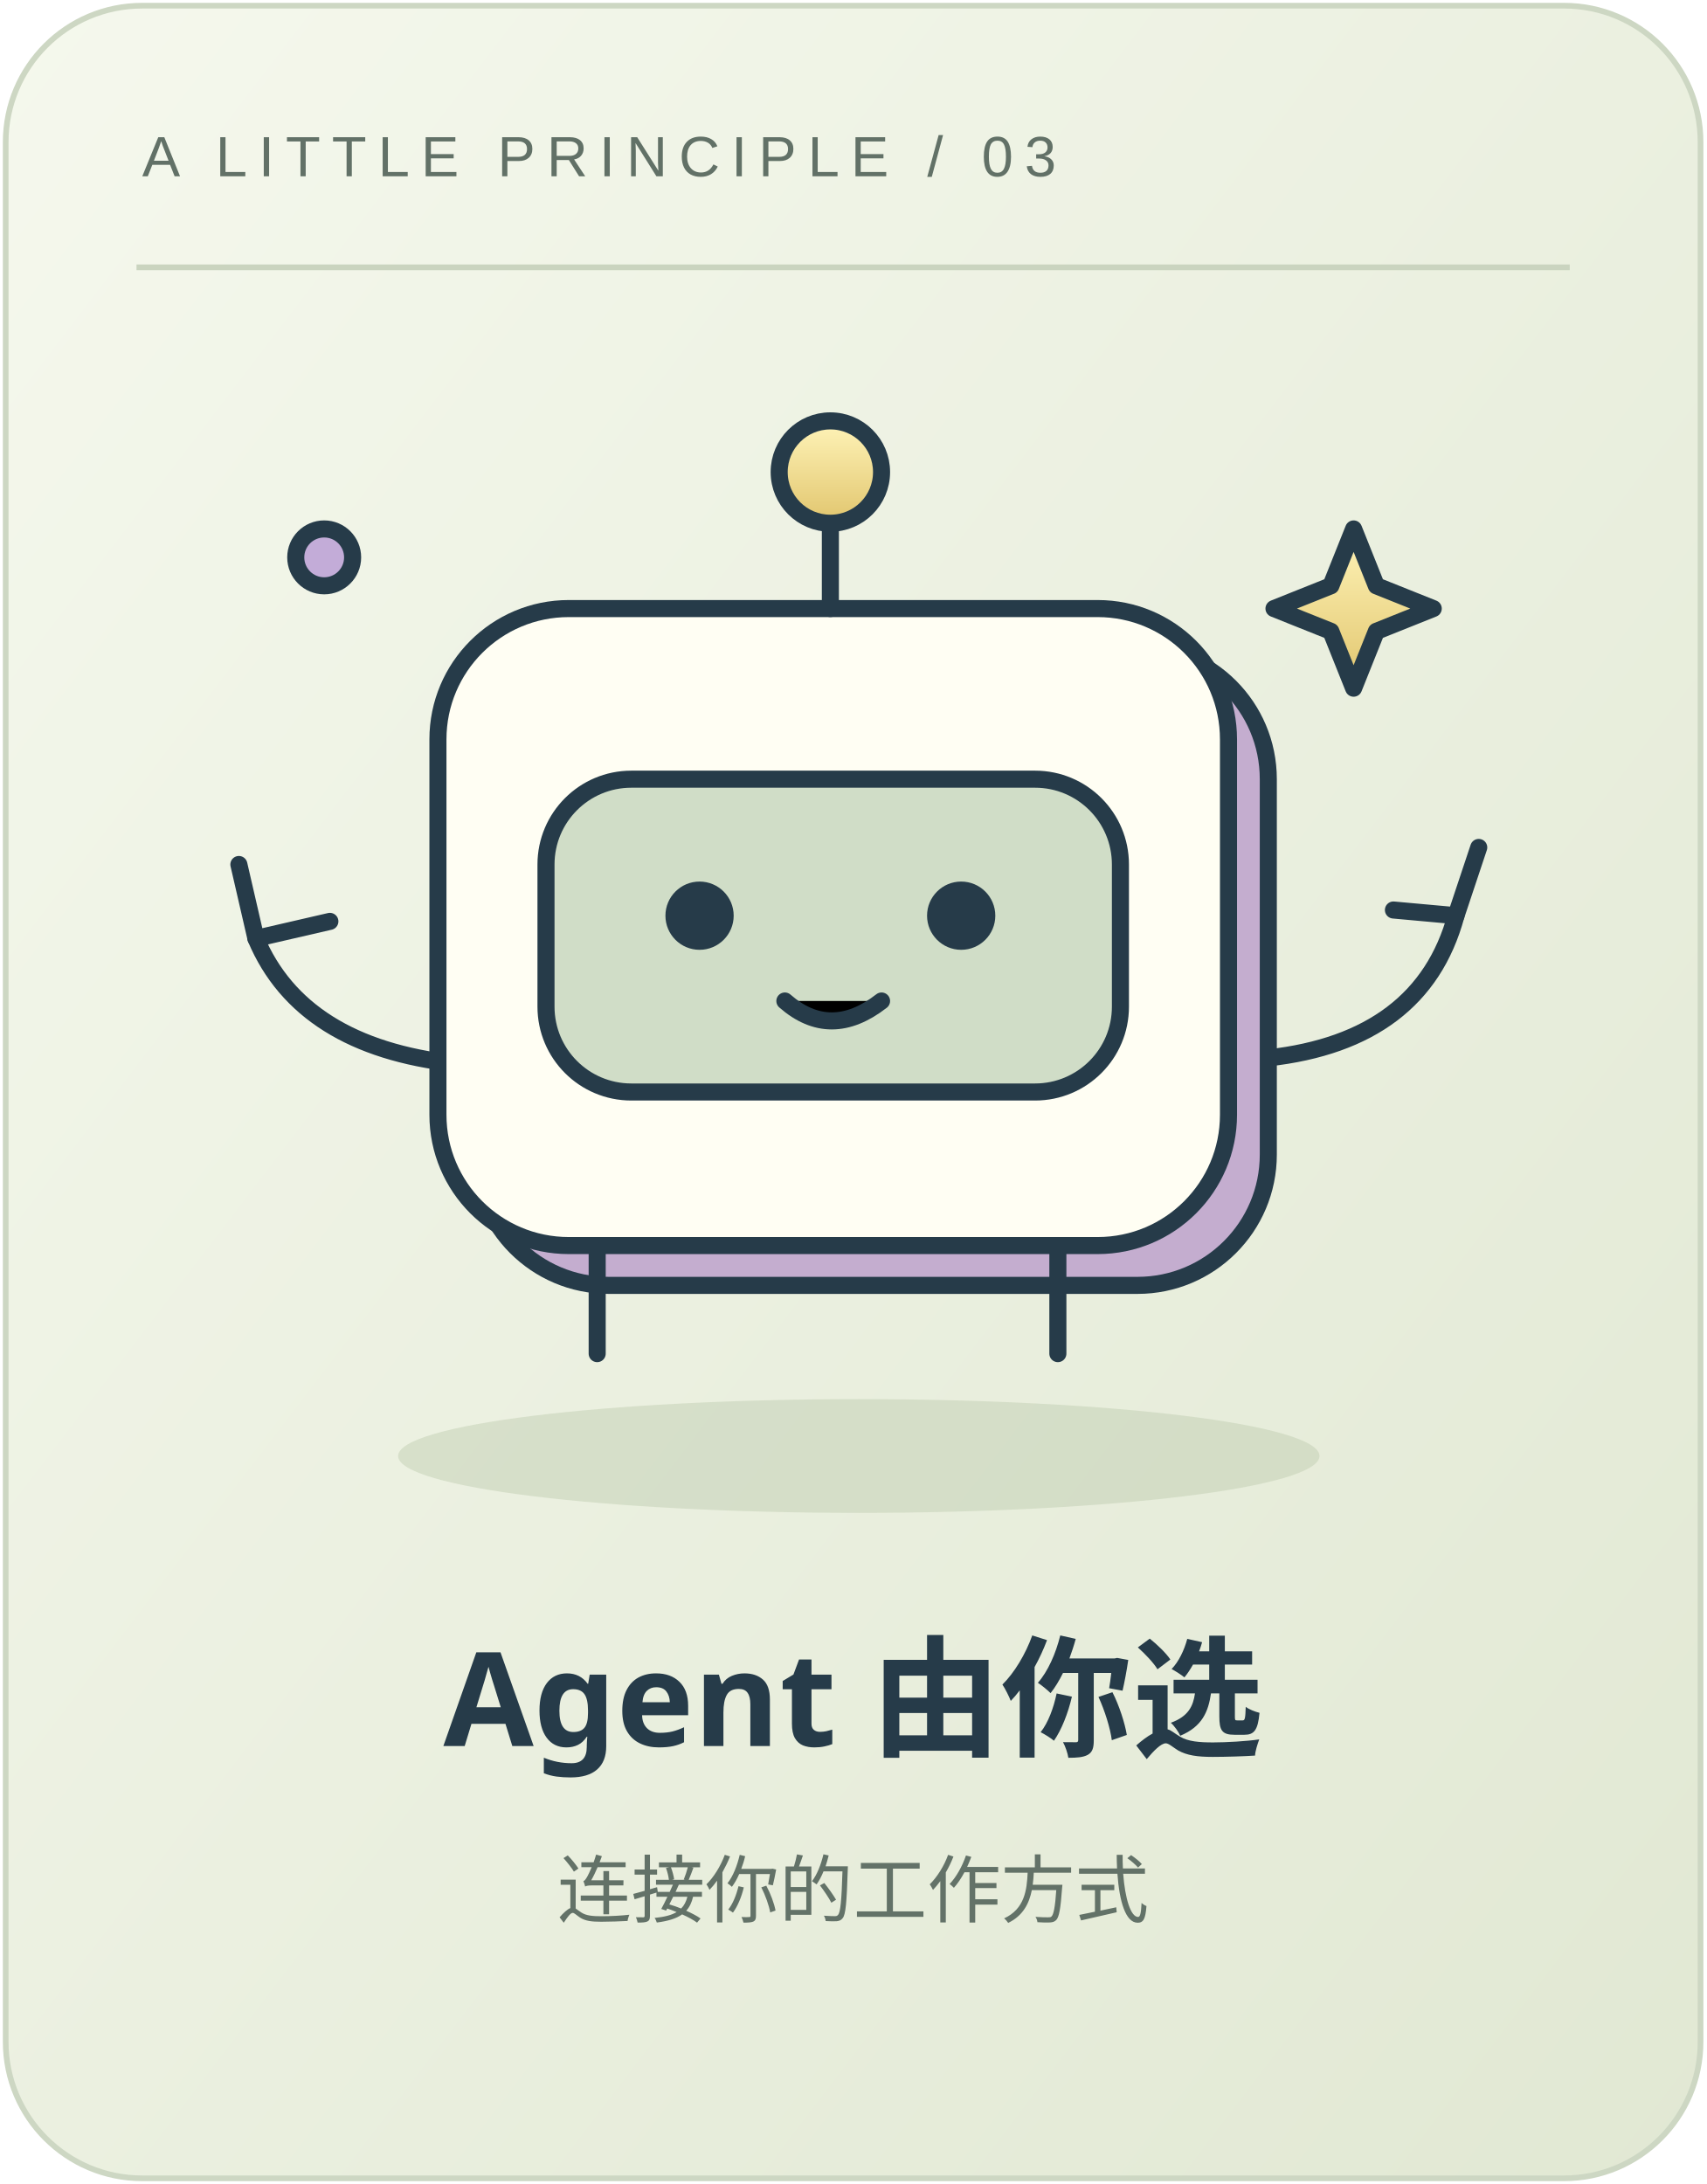
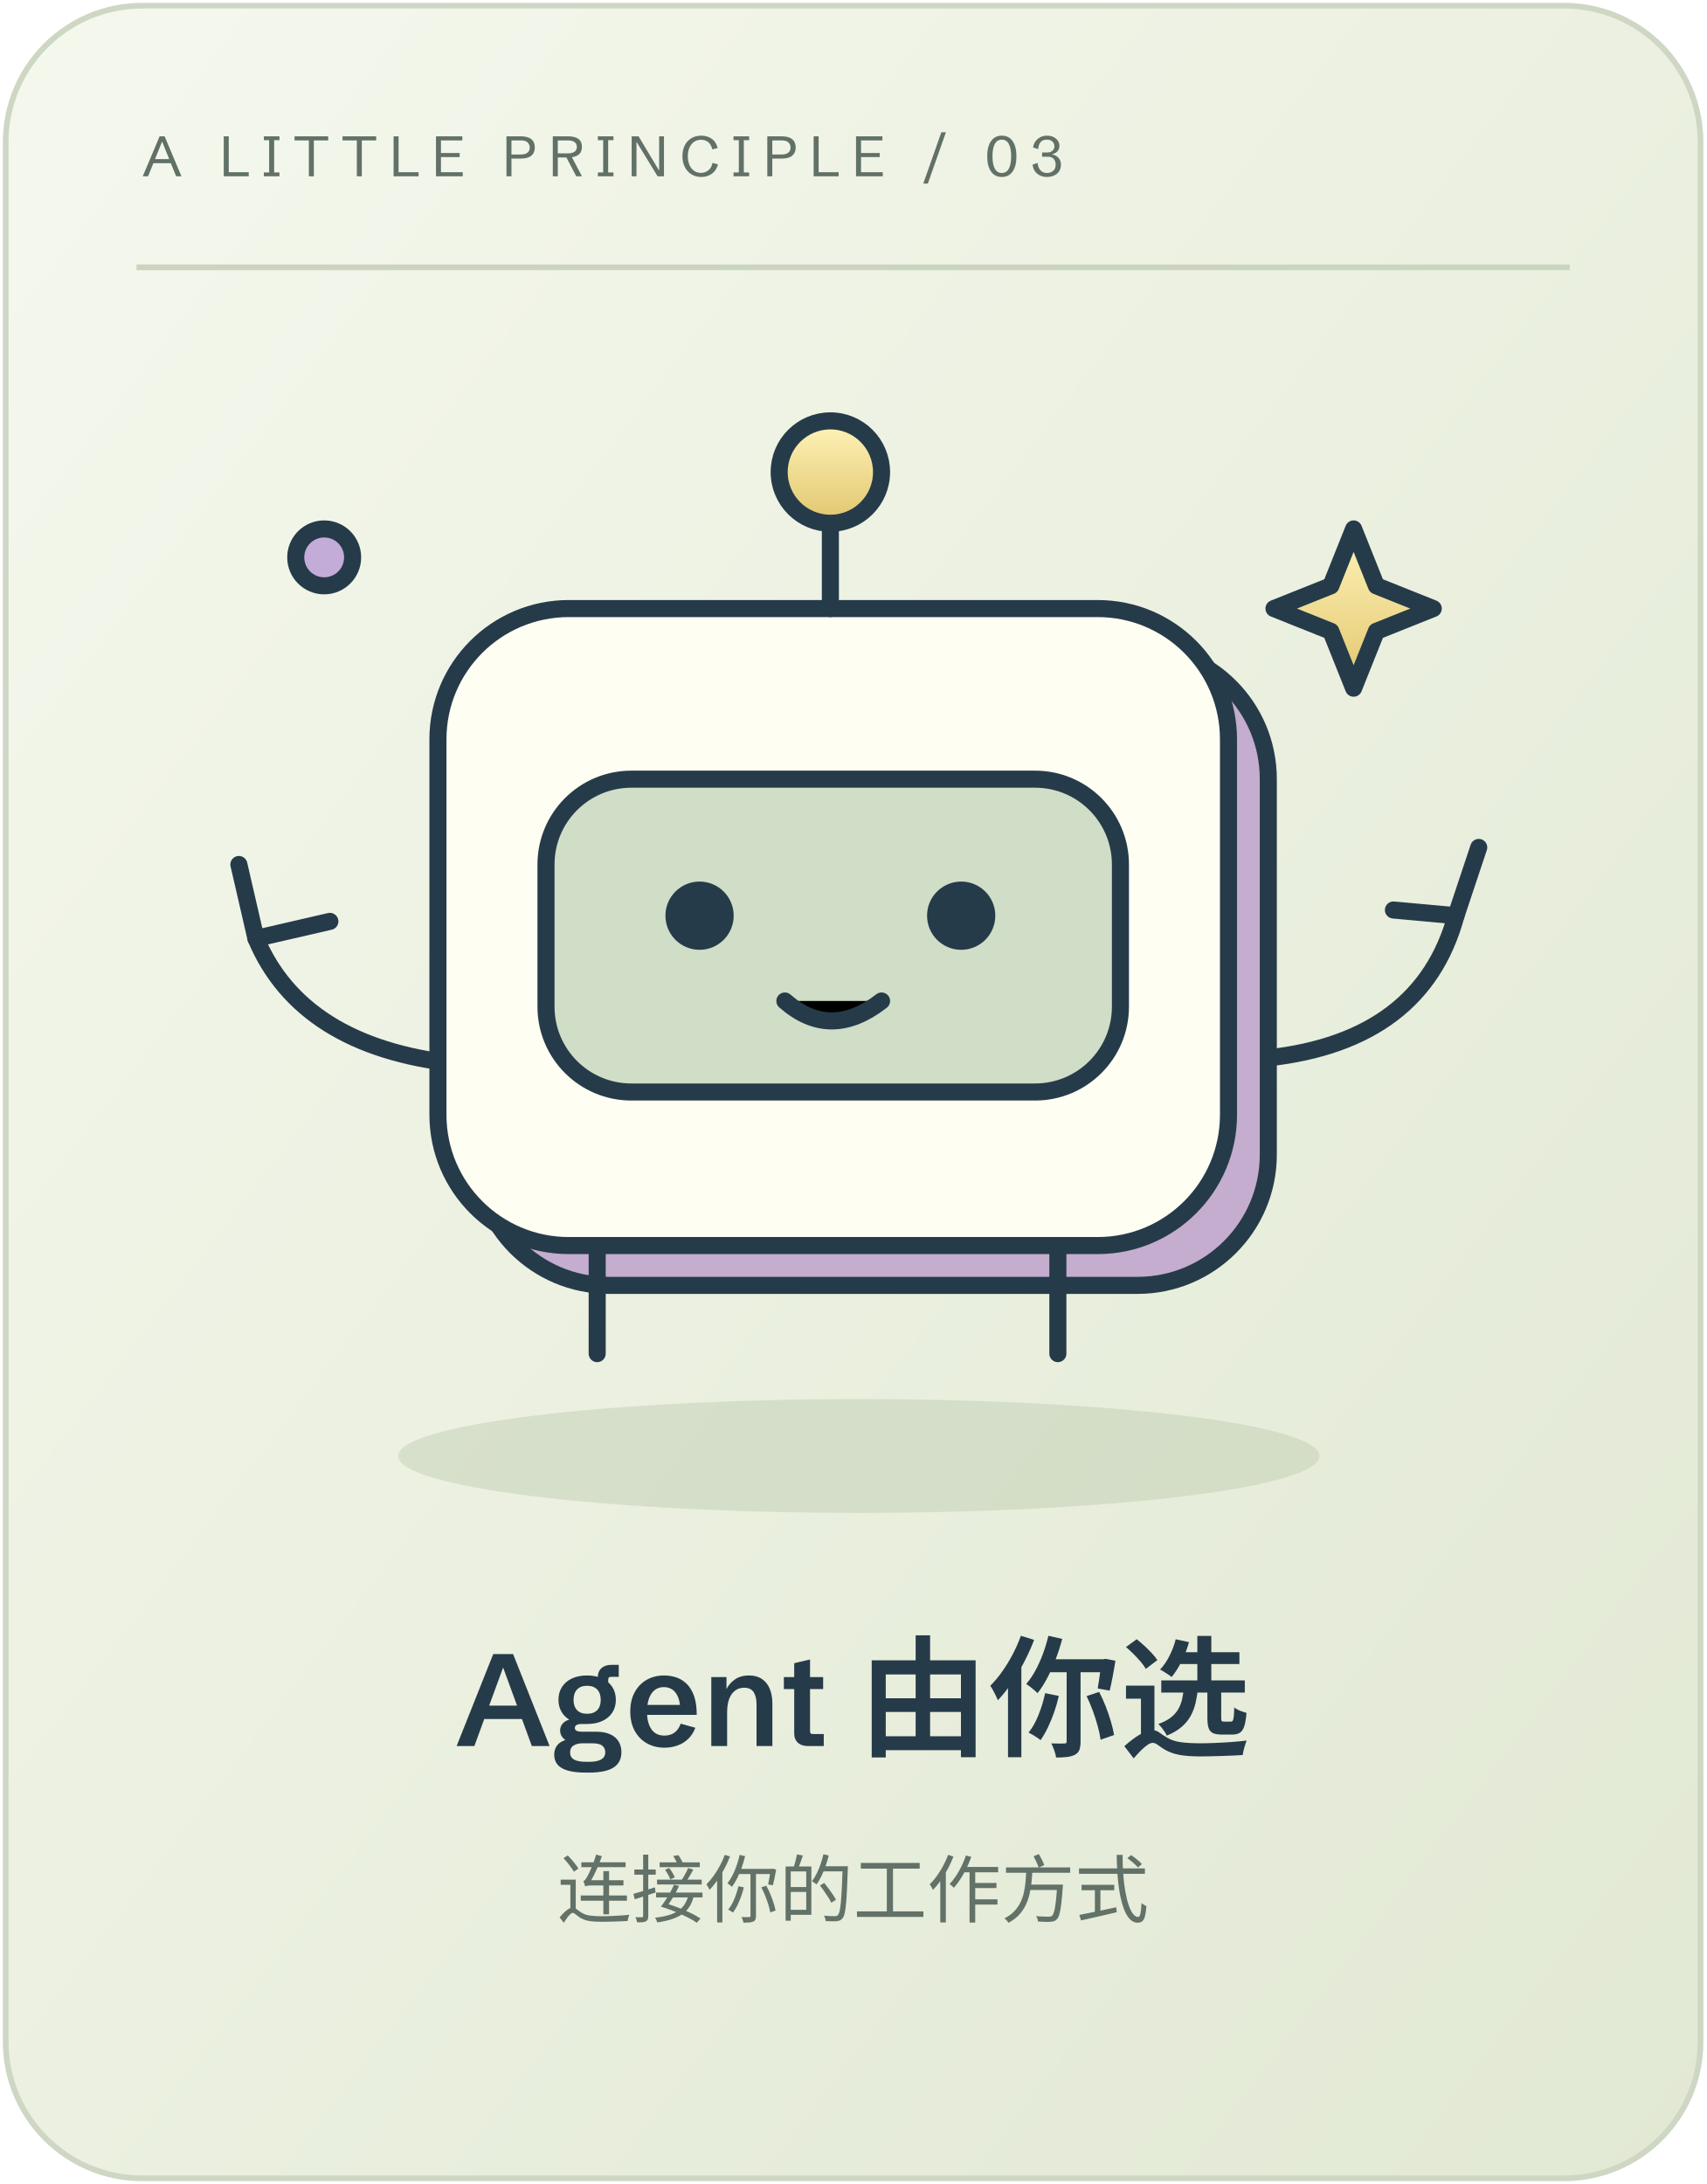
<svg xmlns="http://www.w3.org/2000/svg" viewBox="0 0 300 384">
  <defs>
    <linearGradient id="p" x2="1" y2="1">
      <stop stop-color="#f5f8ed" />
      <stop offset="1" stop-color="#e1e8d3" />
    </linearGradient>
    <linearGradient id="a" x2="0" y2="1">
      <stop stop-color="#fff4b9" />
      <stop offset="1" stop-color="#e1c56d" />
    </linearGradient>
  </defs>
  <rect x="1" y="1" width="298" height="382" rx="24" fill="url(#p)" stroke="#cdd7c3" />
  <path d="M24 47h252" stroke="#cad4bf" />
-   <text x="25" y="31" fill="#627167" font-family="Arial,sans-serif" font-size="10" letter-spacing="2">A LITTLE PRINCIPLE / 03</text>
+   <g role="img" aria-label="A LITTLE PRINCIPLE / 03" fill="#627167" data-ofl-outlines="Schibsted Grotesk + Noto Sans SC">
+     <path d="M25.098 31 28.066 23.969H28.945L31.904 31H30.967L28.506 24.887L26.035 31ZM26.621 28.695V27.973H30.381V28.695ZM39.342 31V23.969H40.221V30.277H43.736V31ZM46.391 31V30.316H47.323V24.652H46.391V23.969H49.135V24.652H48.202V30.316H49.135V31ZM54.304 31V24.691H51.789V23.969H57.707V24.691H55.183V31ZM62.739 31V24.691H60.225V23.969H66.143V24.691H63.618V31ZM69.202 31V23.969H70.081V30.277H73.597V31ZM76.656 31V23.969H81.29V24.691H77.535V26.898H80.821V27.621H77.535V30.277H81.358V31ZM89.05 31V23.969H91.584Q92.81 23.969 93.425 24.472Q94.04 24.975 94.04 25.927Q94.04 26.859 93.427 27.372Q92.814 27.885 91.569 27.885H89.929V31ZM89.929 27.162H91.584Q92.346 27.162 92.744 26.835Q93.142 26.508 93.142 25.941Q93.142 25.434 92.785 25.062Q92.429 24.691 91.584 24.691H89.929ZM97.197 31V23.969H99.878Q102.319 23.969 102.319 25.819Q102.319 27.685 99.863 27.685H98.076V31ZM101.323 31 99.458 27.44H100.454L102.319 31ZM98.076 26.962H99.878Q100.62 26.962 101.02 26.671Q101.421 26.381 101.421 25.834Q101.421 25.282 101.02 24.987Q100.62 24.691 99.878 24.691H98.076ZM105.12 31V30.316H106.053V24.652H105.12V23.969H107.864V24.652H106.932V30.316H107.864V31ZM111.061 31V23.969H112.281L116.046 30.253L115.894 30.282V23.969H116.744V31H115.621L111.759 24.682L111.91 24.648V31ZM123.31 31.117Q122.314 31.117 121.564 30.648Q120.814 30.18 120.399 29.352Q119.984 28.524 119.984 27.45Q119.984 26.405 120.382 25.595Q120.78 24.784 121.522 24.318Q122.265 23.852 123.3 23.852Q124.35 23.852 125.136 24.394Q125.922 24.936 126.181 26.044L125.248 26.264Q125.038 25.395 124.518 24.984Q123.998 24.574 123.285 24.574Q122.543 24.574 122.018 24.95Q121.493 25.326 121.215 25.98Q120.936 26.635 120.936 27.48Q120.936 28.339 121.222 28.998Q121.508 29.657 122.025 30.026Q122.543 30.395 123.246 30.395Q124.013 30.395 124.569 29.931Q125.126 29.467 125.277 28.642L126.239 28.905Q125.951 29.989 125.16 30.553Q124.369 31.117 123.31 31.117ZM128.972 31V30.316H129.904V24.652H128.972V23.969H131.716V24.652H130.783V30.316H131.716V31ZM134.912 31V23.969H137.446Q138.672 23.969 139.287 24.472Q139.902 24.975 139.902 25.927Q139.902 26.859 139.29 27.372Q138.677 27.885 137.432 27.885H135.791V31ZM135.791 27.162H137.446Q138.208 27.162 138.606 26.835Q139.004 26.508 139.004 25.941Q139.004 25.434 138.648 25.062Q138.291 24.691 137.446 24.691H135.791ZM143.06 31V23.969H143.939V30.277H147.454V31ZM150.514 31V23.969H155.148V24.691H151.393V26.898H154.679V27.621H151.393V30.277H155.216V31ZM162.336 32.274 165.515 23.251H166.32L163.142 32.274ZM176.145 31.117Q174.925 31.117 174.251 30.163Q173.577 29.208 173.577 27.484Q173.577 25.761 174.251 24.806Q174.925 23.852 176.145 23.852Q177.371 23.852 178.042 24.806Q178.714 25.761 178.714 27.484Q178.714 29.208 178.042 30.163Q177.371 31.117 176.145 31.117ZM176.145 30.414Q176.956 30.414 177.371 29.667Q177.786 28.92 177.786 27.484Q177.786 26.049 177.371 25.302Q176.956 24.555 176.145 24.555Q175.335 24.555 174.92 25.302Q174.505 26.049 174.505 27.484Q174.505 28.92 174.92 29.667Q175.335 30.414 176.145 30.414ZM184.098 31.117Q183.443 31.117 182.889 30.863Q182.335 30.609 181.978 30.123Q181.622 29.638 181.559 28.935L182.447 28.656Q182.501 29.442 182.926 29.928Q183.351 30.414 184.083 30.414Q184.742 30.414 185.179 30.031Q185.616 29.648 185.616 28.925Q185.616 28.642 185.497 28.322Q185.377 28.002 185.069 27.777Q184.762 27.553 184.195 27.553H183.228V26.811H184.117Q184.737 26.811 185.067 26.481Q185.397 26.151 185.397 25.736Q185.397 25.248 185.055 24.901Q184.713 24.555 184.088 24.555Q183.316 24.555 182.958 24.994Q182.599 25.434 182.545 26.215L181.656 25.936Q181.685 25.434 181.993 24.955Q182.301 24.477 182.843 24.164Q183.385 23.852 184.117 23.852Q184.718 23.852 185.208 24.086Q185.699 24.32 185.987 24.728Q186.275 25.136 186.275 25.668Q186.275 26.02 186.129 26.315Q185.982 26.61 185.69 26.82Q185.397 27.03 184.947 27.133Q185.69 27.265 186.117 27.76Q186.544 28.256 186.544 28.905Q186.544 29.491 186.336 29.911Q186.129 30.331 185.777 30.597Q185.426 30.863 184.991 30.99Q184.557 31.117 184.098 31.117Z" />
+   </g>
  <g stroke="#263b49" stroke-width="3" stroke-linejoin="round" stroke-linecap="round">
    <ellipse cx="151" cy="256" rx="81" ry="10" fill="#b7c6a7" opacity=".4" stroke="none" />
    <path d="M80 187q-27-3-35-22M223 186q27-3 33-25" fill="none" />
    <path d="m42 152 3 13 13-3M245 160l11 1 4-12" fill="none" />
    <rect x="84" y="114" width="139" height="112" rx="23" fill="#c4adcf" />
    <rect x="77" y="107" width="139" height="112" rx="23" fill="#fffef3" />
    <path d="M146 107V91" />
    <circle cx="146" cy="83" r="9" fill="url(#a)" />
    <rect x="96" y="137" width="101" height="55" rx="15" fill="#d0ddc7" />
    <circle cx="123" cy="161" r="6" fill="#263b49" stroke="none" />
    <circle cx="169" cy="161" r="6" fill="#263b49" stroke="none" />
    <path d="M138 176q8 7 17 0" />
    <path d="M105 220v18M186 220v18" />
    <path d="m238 93 4 10 10 4-10 4-4 10-4-10-10-4 10-4Z" fill="url(#a)" />
    <circle cx="57" cy="98" r="5" fill="#c3acd8" />
  </g>
-   <text x="150" y="307" text-anchor="middle" fill="#263b49" font-family="'Microsoft YaHei','PingFang SC',sans-serif" font-size="23" font-weight="600">Agent 由你选</text>
-   <text x="150" y="337" text-anchor="middle" fill="#637268" font-family="'Microsoft YaHei','PingFang SC',sans-serif" font-size="13">连接你的工作方式</text>
+   <g role="img" aria-label="Agent 由你选" fill="#263b49" data-ofl-outlines="Schibsted Grotesk + Noto Sans SC">
+     <path d="M80.283 307 86.724 290.828H90.214L96.633 307H93.511L88.461 293.191L83.405 307ZM84.126 302.24V299.89H92.774V302.24ZM103.031 311.665Q100.182 311.665 98.815 310.895Q97.448 310.126 97.448 308.519Q97.448 307.562 97.939 306.909Q98.43 306.256 99.41 305.932Q98.987 305.65 98.735 305.216Q98.483 304.781 98.483 304.257Q98.483 303.594 98.897 303.084Q99.311 302.575 100.084 302.35Q99.189 301.807 98.692 300.914Q98.194 300.022 98.194 298.863Q98.194 297.564 98.815 296.603Q99.436 295.642 100.566 295.114Q101.696 294.586 103.225 294.586Q104.754 294.586 105.89 295.114Q107.026 295.642 107.654 296.607Q108.282 297.571 108.282 298.877Q108.282 300.165 107.656 301.118Q107.03 302.071 105.888 302.596Q104.747 303.12 103.199 303.12H102.298Q101.072 303.12 101.072 303.816Q101.072 304.474 102.284 304.474H104.725Q106.046 304.474 106.92 304.786Q107.794 305.098 108.309 305.614Q108.823 306.131 109.042 306.772Q109.26 307.413 109.26 308.072Q109.26 309.896 107.865 310.78Q106.469 311.665 103.566 311.665ZM103.078 309.77H103.596Q106.422 309.77 106.422 308.08Q106.422 307.399 105.921 306.957Q105.421 306.514 104.15 306.514H102.37Q101.506 306.514 100.871 306.893Q100.237 307.273 100.237 308.144Q100.237 308.97 100.931 309.37Q101.625 309.77 103.078 309.77ZM103.225 301.324Q104.377 301.324 105 300.689Q105.623 300.053 105.623 298.877Q105.623 297.708 105 297.055Q104.377 296.401 103.225 296.401Q102.084 296.401 101.465 297.051Q100.846 297.701 100.846 298.877Q100.846 300.053 101.465 300.689Q102.084 301.324 103.225 301.324ZM105.101 296.149V294.932Q105.101 293.893 105.752 293.305Q106.403 292.718 107.516 292.718H108.794V294.831H107.5Q107.151 294.831 107.045 294.954Q106.938 295.078 106.938 295.452V296.149ZM116.843 307.285Q115.083 307.285 113.723 306.508Q112.363 305.731 111.589 304.305Q110.815 302.878 110.815 300.931Q110.815 298.988 111.579 297.564Q112.344 296.14 113.692 295.363Q115.041 294.586 116.799 294.586Q117.788 294.586 118.795 294.893Q119.801 295.2 120.641 295.966Q121.48 296.731 121.992 298.084Q122.504 299.436 122.504 301.52H112.603V299.761H120.041L119.614 300.399Q119.539 299.04 119.142 298.211Q118.745 297.382 118.122 297.008Q117.498 296.634 116.731 296.634Q115.772 296.634 115.109 297.159Q114.447 297.684 114.104 298.65Q113.762 299.616 113.762 300.946Q113.762 302.925 114.536 304.043Q115.31 305.16 116.828 305.16Q117.863 305.16 118.589 304.633Q119.316 304.106 119.682 303.062L122.257 303.78Q121.823 304.955 121.012 305.733Q120.201 306.511 119.126 306.898Q118.052 307.285 116.843 307.285ZM125.064 307V294.871H127.734V297.646L127.652 297.148Q128.177 296.007 129.201 295.297Q130.224 294.586 131.683 294.586Q133.048 294.586 133.962 295.201Q134.877 295.817 135.34 296.922Q135.803 298.028 135.803 299.514V307H133.02V299.702Q133.02 298.332 132.522 297.539Q132.024 296.746 130.836 296.746Q129.486 296.746 128.666 297.846Q127.847 298.947 127.847 301.138V307ZM142.053 307Q140.944 307 140.293 306.413Q139.642 305.825 139.642 304.786V296.984H137.823V294.871H139.642V292.43L142.425 291.778V294.871H144.728V296.984H142.425V304.265Q142.425 304.638 142.531 304.763Q142.638 304.887 142.986 304.887H144.839V307ZM154.493 298.601H170.159V301.01H154.493ZM154.493 305.27H170.129V307.717H154.493ZM153.269 291.925H171.537V308.958H168.959V294.41H155.739V309.003H153.269ZM160.995 287.533H163.534V306.562H160.995ZM184.334 287.609 186.766 288.163Q186.29 289.972 185.619 291.728Q184.948 293.484 184.146 295.013Q183.344 296.543 182.432 297.692Q182.216 297.477 181.851 297.165Q181.485 296.853 181.108 296.557Q180.731 296.261 180.439 296.076Q181.321 295.065 182.057 293.709Q182.793 292.352 183.372 290.789Q183.951 289.226 184.334 287.609ZM183.765 297.695 186.166 298.187Q185.836 299.659 185.334 301.088Q184.833 302.518 184.227 303.768Q183.622 305.017 182.955 305.96Q182.732 305.76 182.34 305.502Q181.947 305.244 181.547 305.006Q181.147 304.767 180.855 304.629Q181.858 303.38 182.601 301.514Q183.344 299.648 183.765 297.695ZM184.64 291.739H194.338V294.024H183.717ZM187.545 292.724H189.992V306.196Q189.992 307.103 189.788 307.661Q189.585 308.218 189.001 308.526Q188.433 308.818 187.619 308.918Q186.806 309.018 185.694 309.018Q185.617 308.48 185.367 307.756Q185.117 307.033 184.84 306.533Q185.59 306.556 186.253 306.556Q186.916 306.556 187.146 306.548Q187.369 306.548 187.457 306.476Q187.545 306.403 187.545 306.173ZM191.05 298.218 193.259 297.479Q193.887 298.675 194.415 300.032Q194.944 301.389 195.33 302.699Q195.717 304.01 195.885 305.06L193.515 305.883Q193.378 304.849 193.014 303.515Q192.651 302.181 192.145 300.798Q191.64 299.414 191.05 298.218ZM193.661 291.739H193.992L194.384 291.662L196.116 291.992Q195.909 293.351 195.633 294.805Q195.357 296.258 195.112 297.256L193.003 296.871Q193.11 296.258 193.233 295.441Q193.355 294.624 193.47 293.738Q193.585 292.852 193.661 292.062ZM179.494 287.609 181.826 288.332Q181.082 290.28 180.07 292.228Q179.058 294.176 177.881 295.905Q176.704 297.635 175.447 298.946Q175.339 298.646 175.105 298.165Q174.87 297.684 174.601 297.191Q174.332 296.699 174.116 296.406Q175.189 295.333 176.189 293.927Q177.188 292.521 178.043 290.9Q178.897 289.28 179.494 287.609ZM177.234 293.846 179.566 291.507 179.581 291.53V308.965H177.234ZM204.178 295.458H218.87V297.597H204.178ZM206.893 290.497H217.919V292.582H206.893ZM210.524 287.632H212.979V296.304H210.524ZM206.727 288.223 209.058 288.73Q208.567 290.494 207.747 292.124Q206.926 293.754 205.998 294.865Q205.782 294.665 205.401 294.419Q205.021 294.173 204.64 293.927Q204.259 293.68 203.967 293.55Q204.902 292.576 205.619 291.151Q206.336 289.725 206.727 288.223ZM212.288 296.683H214.719V302.002Q214.719 302.462 214.803 302.581Q214.887 302.7 215.216 302.7Q215.284 302.7 215.444 302.7Q215.604 302.7 215.798 302.7Q215.993 302.7 216.164 302.7Q216.335 302.7 216.419 302.7Q216.633 302.7 216.748 302.535Q216.863 302.371 216.924 301.839Q216.985 301.306 217.008 300.211Q217.239 300.404 217.62 300.596Q218.001 300.788 218.42 300.93Q218.839 301.073 219.17 301.165Q219.047 302.684 218.778 303.505Q218.509 304.325 218.006 304.651Q217.502 304.977 216.689 304.977Q216.535 304.977 216.279 304.977Q216.023 304.977 215.736 304.977Q215.45 304.977 215.202 304.977Q214.953 304.977 214.799 304.977Q213.762 304.977 213.225 304.7Q212.687 304.423 212.488 303.778Q212.288 303.132 212.288 302.017ZM208.178 296.635H210.655Q210.517 298.076 210.23 299.345Q209.943 300.613 209.356 301.687Q208.77 302.76 207.754 303.638Q206.738 304.517 205.151 305.161Q205.012 304.838 204.762 304.461Q204.512 304.084 204.22 303.722Q203.927 303.36 203.658 303.129Q205.015 302.639 205.857 301.984Q206.7 301.329 207.171 300.505Q207.642 299.682 207.856 298.706Q208.07 297.73 208.178 296.635ZM197.981 289.591 199.858 288.214Q200.533 288.735 201.23 289.383Q201.928 290.03 202.53 290.678Q203.131 291.326 203.499 291.885L201.468 293.432Q201.154 292.873 200.575 292.19Q199.996 291.508 199.314 290.826Q198.632 290.143 197.981 289.591ZM202.979 296.38V305.157H200.609V298.665H197.982V296.38ZM202.748 304.219Q203.293 304.219 203.81 304.603Q204.328 304.986 205.195 305.515Q206.275 306.159 207.74 306.336Q209.204 306.512 211.006 306.512Q212.201 306.512 213.68 306.45Q215.159 306.389 216.616 306.281Q218.072 306.174 219.191 306.028Q219.068 306.344 218.914 306.821Q218.761 307.298 218.649 307.767Q218.537 308.236 218.514 308.575Q217.863 308.621 216.929 308.663Q215.994 308.705 214.929 308.74Q213.864 308.774 212.83 308.797Q211.795 308.82 210.952 308.82Q208.92 308.82 207.463 308.567Q206.007 308.314 204.857 307.662Q204.167 307.24 203.63 306.838Q203.093 306.435 202.702 306.435Q202.28 306.435 201.732 306.815Q201.184 307.195 200.571 307.816Q199.957 308.438 199.329 309.166L197.69 307.019Q198.549 306.237 199.444 305.6Q200.338 304.963 201.19 304.591Q202.042 304.219 202.748 304.219Z" />
+   </g>
+   <g role="img" aria-label="连接你的工作方式" fill="#637268" data-ofl-outlines="Schibsted Grotesk + Noto Sans SC">
+     <path d="M101.231 330.49V336.082H100.288V331.394H98.579V330.49ZM99.078 326.706 99.831 326.225Q100.175 326.571 100.532 326.991Q100.89 327.411 101.204 327.817Q101.517 328.224 101.702 328.541L100.9 329.089Q100.729 328.767 100.425 328.353Q100.122 327.938 99.769 327.504Q99.416 327.07 99.078 326.706ZM100.723 335.394Q101.045 335.394 101.347 335.654Q101.65 335.914 102.219 336.269Q102.871 336.69 103.739 336.806Q104.608 336.922 105.75 336.922Q106.35 336.922 107.004 336.9Q107.658 336.878 108.313 336.845Q108.968 336.811 109.57 336.763Q110.173 336.716 110.656 336.664Q110.6 336.795 110.533 336.992Q110.466 337.189 110.416 337.396Q110.367 337.604 110.353 337.758Q110.005 337.776 109.429 337.802Q108.852 337.828 108.182 337.85Q107.511 337.872 106.859 337.885Q106.208 337.898 105.714 337.898Q104.438 337.898 103.564 337.749Q102.689 337.599 101.975 337.159Q101.57 336.883 101.243 336.607Q100.915 336.33 100.702 336.33Q100.505 336.33 100.248 336.573Q99.991 336.816 99.707 337.214Q99.422 337.612 99.124 338.063L98.394 337.122Q99.032 336.36 99.637 335.877Q100.242 335.394 100.723 335.394ZM106.085 328.991H107.091V336.578H106.085ZM102.108 333.276H110.228V334.195H102.108ZM102.211 327.434H109.995V328.293H102.211ZM102.894 331.695V330.894L103.476 330.588H109.618L109.613 331.505H104.08Q103.613 331.505 103.299 331.556Q102.985 331.606 102.894 331.695ZM102.894 331.695Q102.873 331.587 102.818 331.415Q102.763 331.243 102.695 331.06Q102.627 330.877 102.571 330.748Q102.745 330.707 102.912 330.482Q103.08 330.257 103.275 329.903Q103.379 329.731 103.565 329.345Q103.751 328.958 103.977 328.427Q104.202 327.897 104.422 327.292Q104.642 326.687 104.809 326.081L105.826 326.355Q105.529 327.216 105.17 328.078Q104.811 328.94 104.418 329.719Q104.024 330.498 103.626 331.125V331.148Q103.626 331.148 103.517 331.2Q103.408 331.253 103.26 331.337Q103.112 331.422 103.003 331.517Q102.894 331.612 102.894 331.695ZM111.364 332.989Q112.083 332.798 113.088 332.487Q114.093 332.175 115.141 331.839L115.279 332.744Q114.325 333.062 113.362 333.374Q112.398 333.687 111.611 333.94ZM111.537 328.7H115.292V329.612H111.537ZM113.079 326.088H113.984V336.876Q113.984 337.265 113.886 337.483Q113.789 337.702 113.554 337.82Q113.332 337.933 112.96 337.971Q112.587 338.009 112.013 337.996Q111.995 337.82 111.914 337.552Q111.833 337.284 111.735 337.09Q112.127 337.103 112.441 337.105Q112.754 337.108 112.863 337.1Q113.079 337.1 113.079 336.879ZM115.982 327.445H123.042V328.297H115.982ZM115.528 330.481H123.371V331.337H115.528ZM116.933 328.747 117.672 328.436Q117.968 328.817 118.242 329.283Q118.516 329.75 118.647 330.08L117.864 330.448Q117.74 330.102 117.478 329.62Q117.215 329.138 116.933 328.747ZM120.996 328.449 121.914 328.713Q121.609 329.257 121.279 329.825Q120.949 330.393 120.646 330.787L119.856 330.533Q120.057 330.251 120.269 329.884Q120.481 329.516 120.676 329.133Q120.871 328.751 120.996 328.449ZM115.357 332.759H123.516V333.605H115.357ZM121.018 333.338 121.953 333.498Q121.688 334.517 121.197 335.279Q120.706 336.041 119.939 336.568Q119.172 337.096 118.093 337.447Q117.014 337.797 115.574 338.008Q115.514 337.808 115.4 337.57Q115.286 337.332 115.165 337.177Q116.949 336.986 118.132 336.538Q119.316 336.089 120.011 335.305Q120.706 334.52 121.018 333.338ZM116.2 335.235Q116.592 334.733 117.022 334.078Q117.452 333.424 117.841 332.722Q118.229 332.021 118.494 331.393L119.395 331.569Q119.118 332.219 118.728 332.919Q118.338 333.619 117.928 334.249Q117.519 334.879 117.168 335.342ZM116.2 335.235 116.785 334.578Q117.6 334.807 118.486 335.123Q119.373 335.439 120.242 335.811Q121.111 336.183 121.864 336.565Q122.616 336.948 123.159 337.323L122.517 338.071Q122.01 337.704 121.276 337.314Q120.541 336.924 119.682 336.538Q118.823 336.152 117.926 335.815Q117.029 335.479 116.2 335.235ZM118.378 326.328 119.279 326.182Q119.54 326.546 119.783 326.998Q120.027 327.45 120.147 327.781L119.197 327.981Q119.087 327.644 118.85 327.177Q118.613 326.71 118.378 326.328ZM130.052 326.138 131.015 326.353Q130.761 327.383 130.407 328.373Q130.053 329.364 129.624 330.228Q129.194 331.093 128.693 331.754Q128.611 331.672 128.466 331.55Q128.322 331.429 128.171 331.312Q128.019 331.196 127.901 331.124Q128.393 330.52 128.798 329.721Q129.203 328.921 129.521 328.005Q129.839 327.088 130.052 326.138ZM129.832 331.646 130.785 331.84Q130.584 332.694 130.286 333.509Q129.988 334.325 129.631 335.035Q129.275 335.745 128.876 336.288Q128.786 336.212 128.63 336.108Q128.474 336.004 128.315 335.909Q128.156 335.815 128.038 335.758Q128.645 335.005 129.102 333.91Q129.558 332.816 129.832 331.646ZM129.93 328.589H135.783V329.498H129.561ZM131.951 328.957H132.919V336.855Q132.919 337.262 132.816 337.497Q132.714 337.732 132.446 337.855Q132.183 337.973 131.758 338.011Q131.333 338.05 130.722 338.05Q130.686 337.84 130.585 337.553Q130.484 337.266 130.371 337.064Q130.835 337.077 131.219 337.077Q131.603 337.077 131.733 337.069Q131.855 337.069 131.903 337.026Q131.951 336.983 131.951 336.853ZM133.859 331.84 134.732 331.553Q135.113 332.24 135.439 333.023Q135.765 333.806 136.009 334.564Q136.253 335.321 136.363 335.922L135.431 336.241Q135.331 335.646 135.095 334.881Q134.858 334.116 134.54 333.321Q134.222 332.527 133.859 331.84ZM135.495 328.589H135.631L135.798 328.553L136.471 328.7Q136.343 329.413 136.187 330.187Q136.031 330.961 135.896 331.485L135.061 331.326Q135.129 330.994 135.208 330.554Q135.286 330.114 135.362 329.635Q135.437 329.156 135.495 328.728ZM127.433 326.127 128.358 326.409Q127.934 327.506 127.362 328.581Q126.79 329.657 126.128 330.603Q125.467 331.55 124.76 332.28Q124.713 332.165 124.617 331.983Q124.521 331.8 124.411 331.611Q124.3 331.421 124.208 331.314Q124.854 330.679 125.452 329.849Q126.05 329.02 126.562 328.066Q127.074 327.111 127.433 326.127ZM126.087 329.478 127 328.556 127.016 328.569V338.016H126.087ZM138.704 328.171H142.658V336.671H138.704V335.789H141.756V329.039H138.704ZM138.128 328.171H139.03V337.705H138.128ZM138.644 331.786H142.229V332.649H138.644ZM140.118 326.051 141.17 326.242Q140.975 326.844 140.747 327.471Q140.518 328.099 140.323 328.535L139.537 328.337Q139.646 328.018 139.758 327.616Q139.869 327.215 139.967 326.8Q140.065 326.384 140.118 326.051ZM144.51 328.128H148.503V329.035H144.51ZM148.155 328.128H149.072Q149.072 328.128 149.072 328.224Q149.072 328.321 149.072 328.44Q149.072 328.56 149.067 328.63Q148.991 330.864 148.914 332.409Q148.837 333.954 148.734 334.94Q148.631 335.927 148.497 336.468Q148.363 337.01 148.163 337.251Q147.944 337.538 147.706 337.645Q147.468 337.752 147.118 337.79Q146.792 337.823 146.262 337.811Q145.732 337.8 145.179 337.771Q145.166 337.56 145.082 337.289Q144.997 337.017 144.856 336.826Q145.496 336.878 146.028 336.891Q146.559 336.904 146.788 336.904Q146.983 336.904 147.11 336.864Q147.238 336.824 147.344 336.694Q147.508 336.517 147.63 335.99Q147.752 335.464 147.844 334.488Q147.935 333.513 148.013 331.997Q148.092 330.481 148.155 328.336ZM144.776 326.027 145.715 326.242Q145.479 327.207 145.148 328.139Q144.818 329.07 144.42 329.887Q144.023 330.705 143.573 331.329Q143.491 331.252 143.34 331.145Q143.189 331.037 143.035 330.935Q142.881 330.832 142.763 330.771Q143.208 330.19 143.588 329.431Q143.968 328.671 144.268 327.797Q144.568 326.923 144.776 326.027ZM144.176 331.506 144.936 331.07Q145.307 331.528 145.703 332.071Q146.099 332.613 146.441 333.121Q146.784 333.63 146.994 334.02L146.165 334.543Q145.972 334.14 145.64 333.616Q145.308 333.092 144.923 332.536Q144.539 331.979 144.176 331.506ZM151.353 327.545H161.704V328.553H151.353ZM150.676 336.066H162.357V337.041H150.676ZM155.927 328.055H157.012V336.471H155.927ZM169.337 328.255H175.5V329.193H168.876ZM170.957 331.073H175.204V331.972H170.957ZM170.952 333.943H175.381V334.865H170.952ZM170.471 328.56H171.469V338.029H170.471ZM169.836 326.235 170.776 326.478Q170.412 327.512 169.926 328.508Q169.44 329.504 168.877 330.376Q168.315 331.247 167.716 331.92Q167.645 331.834 167.505 331.707Q167.366 331.58 167.22 331.452Q167.073 331.324 166.961 331.253Q167.556 330.641 168.087 329.835Q168.618 329.028 169.068 328.105Q169.518 327.182 169.836 326.235ZM166.706 326.127 167.643 326.419Q167.219 327.516 166.648 328.596Q166.078 329.677 165.414 330.624Q164.75 331.57 164.037 332.3Q163.991 332.185 163.888 331.998Q163.786 331.81 163.675 331.616Q163.565 331.421 163.468 331.314Q164.119 330.679 164.717 329.849Q165.315 329.02 165.826 328.066Q166.338 327.111 166.706 326.127ZM165.321 329.478 166.288 328.502 166.304 328.523V338.016H165.321ZM176.884 328.331H188.163V329.276H176.884ZM180.952 331.361H186.147V332.309H180.952ZM185.881 331.361H186.897Q186.897 331.361 186.891 331.449Q186.884 331.536 186.881 331.645Q186.879 331.754 186.861 331.832Q186.733 333.677 186.59 334.819Q186.447 335.96 186.267 336.574Q186.086 337.187 185.824 337.446Q185.602 337.691 185.34 337.781Q185.078 337.871 184.703 337.899Q184.355 337.928 183.76 337.912Q183.165 337.896 182.507 337.859Q182.494 337.641 182.402 337.37Q182.31 337.099 182.159 336.904Q182.862 336.964 183.479 336.981Q184.097 336.998 184.361 336.998Q184.577 336.998 184.719 336.969Q184.86 336.941 184.979 336.845Q185.182 336.66 185.344 336.076Q185.505 335.492 185.638 334.383Q185.771 333.274 185.881 331.528ZM180.45 328.893H181.522Q181.47 329.912 181.365 330.965Q181.259 332.018 181.02 333.035Q180.78 334.052 180.333 334.983Q179.886 335.914 179.152 336.703Q178.419 337.491 177.319 338.07Q177.206 337.883 176.998 337.661Q176.791 337.438 176.599 337.295Q177.645 336.773 178.33 336.049Q179.015 335.326 179.426 334.471Q179.836 333.617 180.04 332.678Q180.243 331.739 180.323 330.778Q180.403 329.817 180.45 328.893ZM181.726 326.366 182.662 325.997Q182.93 326.458 183.2 326.998Q183.471 327.537 183.611 327.93L182.62 328.358Q182.495 327.96 182.235 327.398Q181.975 326.837 181.726 326.366ZM198.221 326.717 198.874 326.166Q199.21 326.388 199.574 326.672Q199.938 326.956 200.257 327.235Q200.576 327.513 200.769 327.745L200.085 328.361Q199.894 328.124 199.587 327.832Q199.279 327.54 198.921 327.245Q198.562 326.949 198.221 326.717ZM189.716 328.509H201.307V329.459H189.716ZM190.168 331.4H195.914V332.348H190.168ZM192.507 331.906H193.48V336.548H192.507ZM189.773 336.687Q190.55 336.535 191.609 336.32Q192.669 336.104 193.871 335.852Q195.074 335.6 196.271 335.342L196.345 336.218Q195.242 336.479 194.114 336.737Q192.986 336.995 191.951 337.232Q190.915 337.469 190.073 337.654ZM196.342 326.135H197.384Q197.371 327.942 197.496 329.579Q197.62 331.216 197.862 332.579Q198.104 333.942 198.445 334.945Q198.786 335.948 199.211 336.498Q199.636 337.047 200.114 337.047Q200.391 337.047 200.519 336.467Q200.647 335.886 200.707 334.584Q200.873 334.743 201.121 334.899Q201.368 335.055 201.573 335.126Q201.49 336.26 201.321 336.899Q201.151 337.538 200.845 337.799Q200.539 338.06 200.032 338.06Q199.387 338.06 198.862 337.62Q198.337 337.178 197.934 336.37Q197.531 335.561 197.233 334.457Q196.935 333.354 196.743 332.026Q196.551 330.698 196.455 329.203Q196.358 327.707 196.342 326.135Z" />
+   </g>
</svg>
